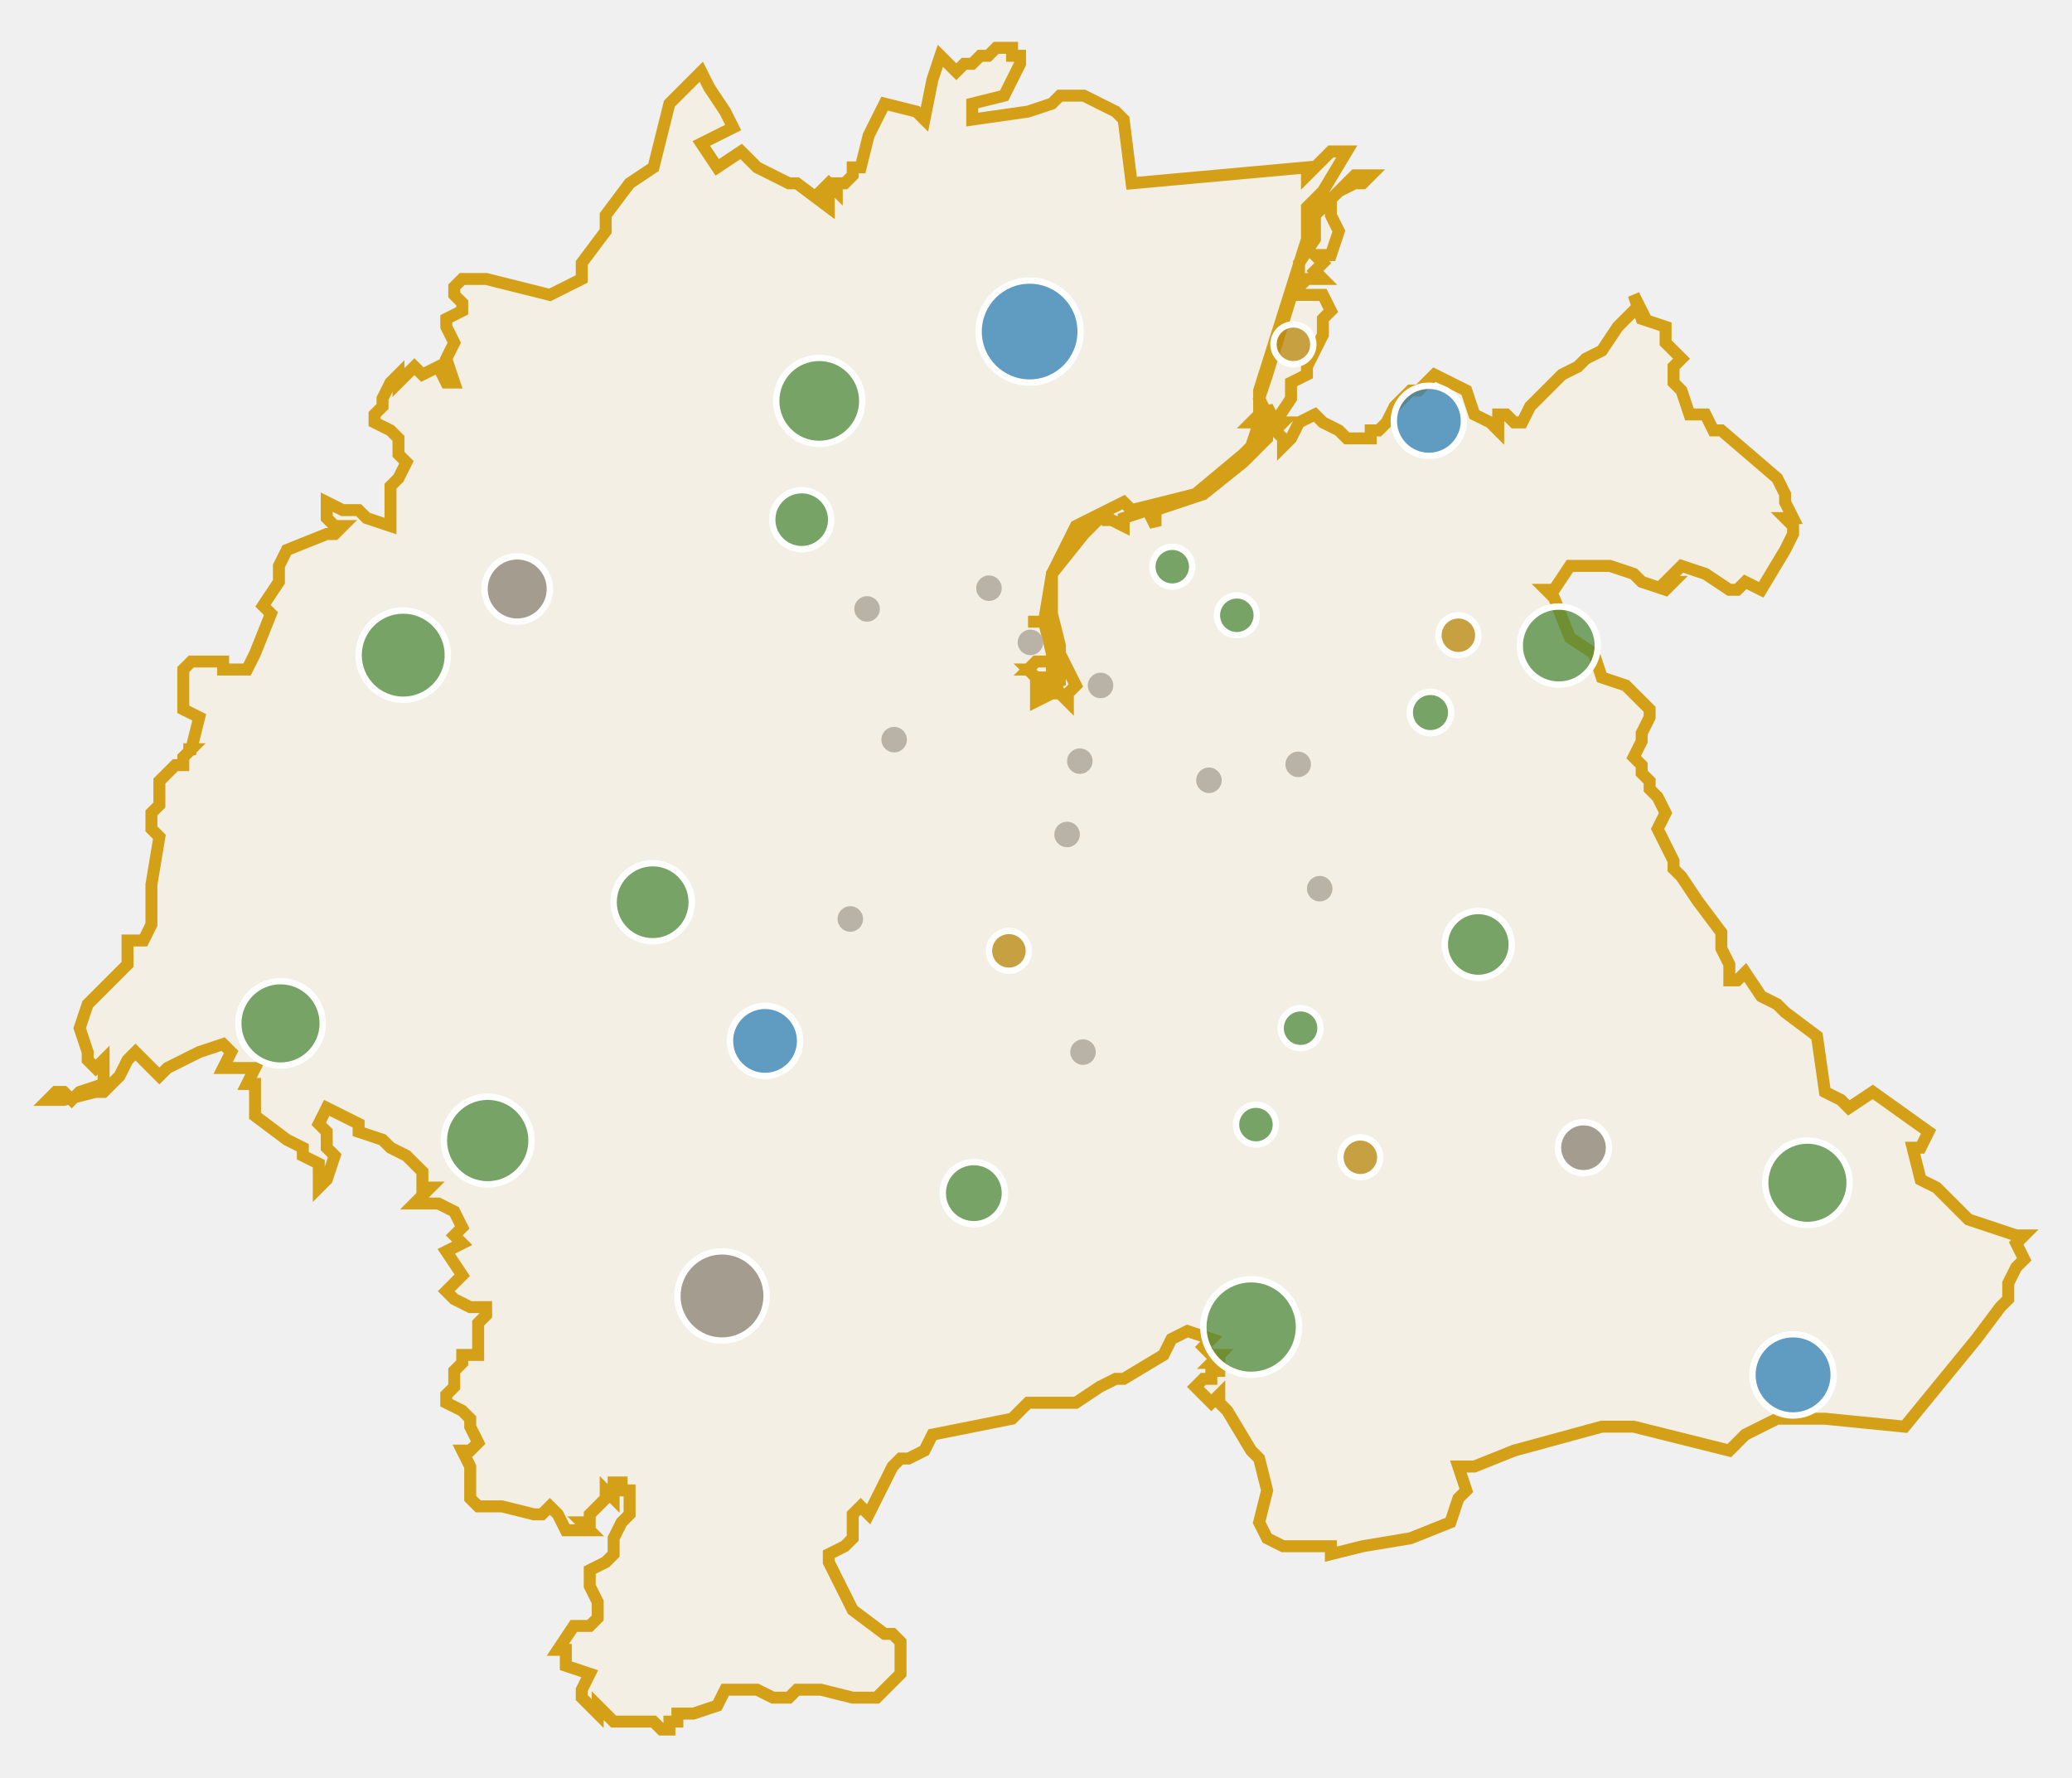
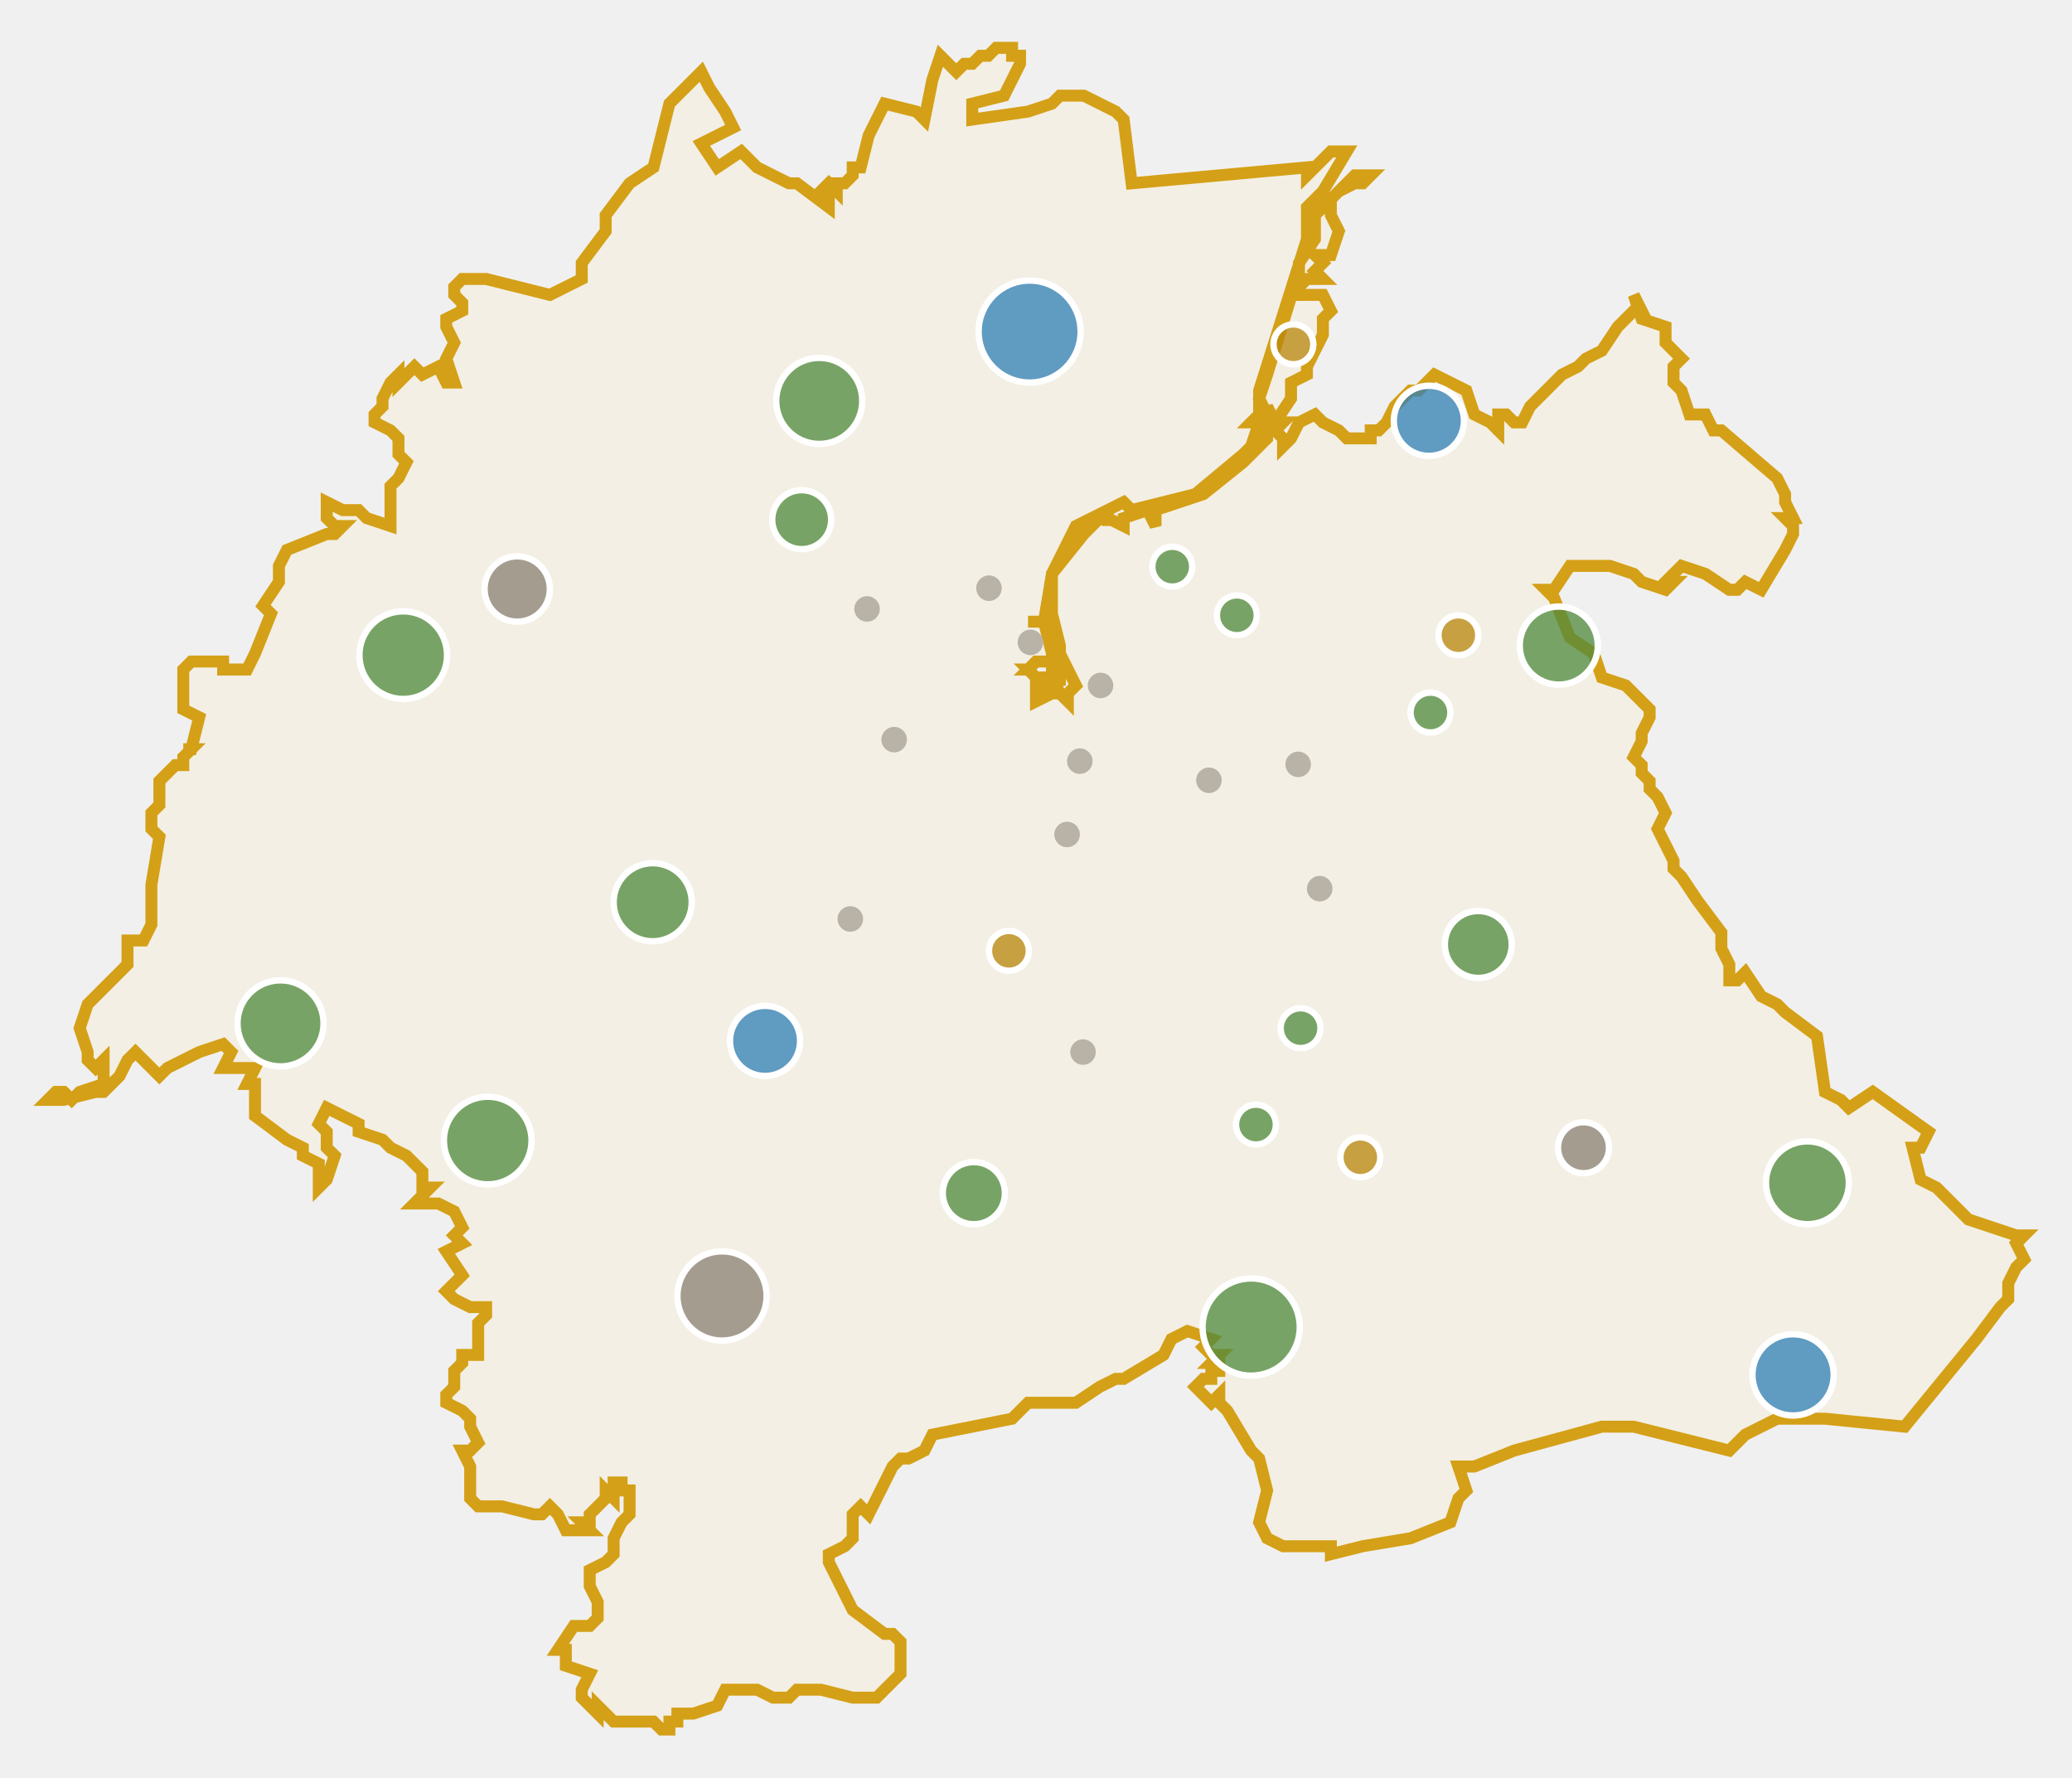
<svg xmlns="http://www.w3.org/2000/svg" viewBox="0 0 260 223" width="260" height="223">
  <path d="M54,149L52,151L55,151L57,152L58,154L57,155L58,156L56,157L58,160L56,162L57,163L59,164L61,164L61,165L60,166L60,170L59,170L58,170L58,171L57,172L57,174L56,175L56,176L58,177L59,178L59,179L60,181L59,182L58,182L59,184L59,188L60,189L61,189L63,189L67,190L68,190L69,189L70,190L71,192L73,192L74,192L73,191L74,191L74,190L75,189L76,188L76,187L77,188L77,187L77,186L78,186L78,187L79,187L79,190L78,191L77,193L77,195L76,196L74,197L74,199L75,201L75,203L74,204L72,204L70,207L71,207L71,209L74,210L73,212L73,213L75,215L75,214L77,216L79,216L82,216L83,217L84,217L84,216L85,216L85,215L86,215L87,215L90,214L91,212L92,212L95,212L97,213L99,213L100,212L103,212L107,213L110,213L112,211L113,210L113,208L113,207L113,206L112,205L111,205L107,202L105,198L104,196L104,195L106,194L107,193L107,192L107,190L108,189L109,190L112,184L113,183L114,183L116,182L117,180L122,179L127,178L129,176L131,176L133,176L135,176L138,174L140,173L141,173L146,170L147,168L149,167L152,168L151,169L152,170L153,170L152,171L153,171L153,172L152,172L152,173L152,172L152,173L151,173L150,174L152,176L153,175L153,176L154,177L157,182L158,183L159,187L158,191L159,193L161,194L164,194L165,194L167,194L167,195L171,194L177,193L182,191L183,188L184,187L183,184L185,184L190,182L201,179L204,179L205,179L209,180L217,182L219,180L223,178L229,178L239,179L248,168L251,164L252,163L252,161L253,159L254,158L253,156L254,155L253,155L247,153L245,151L243,149L241,148L240,144L241,144L242,142L235,137L232,139L231,138L229,137L228,130L224,127L223,126L221,125L219,122L218,123L217,123L217,122L217,121L216,119L216,117L213,113L211,110L210,109L210,108L208,104L209,102L208,100L207,99L207,98L206,97L206,96L205,95L206,93L206,92L207,90L207,89L206,88L205,87L204,86L201,85L200,82L197,80L195,75L194,74L195,74L197,71L202,71L205,72L206,73L209,74L210,73L209,73L211,71L214,72L217,74L218,74L219,73L221,74L224,69L225,67L225,66L224,65L225,65L224,63L224,62L223,60L216,54L215,54L214,52L213,52L212,52L211,49L210,48L210,47L210,46L211,45L210,44L209,43L209,41L206,40L205,37L206,39L205,39L204,40L203,41L201,44L199,45L198,46L196,47L192,51L191,53L190,53L189,52L188,52L188,54L187,53L185,52L184,49L182,48L180,47L179,48L178,49L177,49L176,50L175,51L174,53L173,54L172,54L172,55L170,55L169,55L168,54L166,53L165,52L163,53L162,55L161,56L161,55L160,54L161,53L160,53L162,50L162,48L164,47L164,46L166,42L166,40L167,39L166,37L163,37L163,36L164,35L166,35L165,34L166,33L165,32L166,32L167,32L168,29L167,27L167,25L168,24L170,23L171,23L172,22L171,22L170,22L168,24L165,27L165,30L163,33L163,34L159,47L158,50L159,52L159,51L160,53L159,53L159,54L159,55L156,58L151,62L145,64L145,65L145,66L144,64L141,65L141,66L139,65L139,66L139,65L138,65L136,67L132,72L132,77L133,81L133,82L134,84L135,86L134,87L134,88L134,87L134,88L133,87L132,87L130,88L130,85L129,84L130,84L129,84L130,83L132,83L132,82L131,78L129,78L131,78L132,72L135,66L137,65L139,64L141,63L142,64L150,62L156,57L157,56L158,53L157,53L158,52L158,53L158,49L164,30L164,27L164,26L166,24L169,19L168,19L167,19L164,22L164,21L142,23L141,15L140,14L136,12L133,12L132,13L129,14L122,15L122,13L126,12L128,8L128,7L127,7L127,6L126,6L125,6L124,7L123,7L122,8L121,8L120,9L118,7L117,10L116,15L115,14L111,13L110,15L109,17L108,21L107,21L107,22L106,23L105,23L105,24L104,23L103,24L104,25L104,26L100,23L99,23L95,21L93,19L90,21L88,18L92,16L91,14L89,11L88,9L86,11L84,13L82,21L79,23L76,27L76,29L73,33L73,35L71,36L69,37L65,36L61,35L58,35L57,36L57,37L58,38L58,39L56,40L56,41L57,43L56,45L57,48L56,48L55,46L53,47L52,46L50,48L50,47L49,48L48,50L48,51L47,52L47,53L49,54L50,55L50,57L51,58L50,60L49,61L49,65L49,66L46,65L45,64L43,64L41,63L41,65L42,66L43,66L42,67L41,67L36,69L35,71L35,73L33,76L34,77L32,82L31,84L30,84L29,84L28,84L28,83L27,83L26,83L25,83L24,83L23,84L23,86L23,89L25,90L24,94L23,94L24,94L23,95L23,96L22,96L21,97L20,98L20,101L19,102L19,103L19,104L20,105L19,111L19,113L19,114L19,115L19,116L18,118L16,118L16,121L14,123L13,124L11,126L10,129L11,132L11,133L12,134L13,133L13,134L13,136L10,137L9,138L8,137L7,137L6,138L8,138L12,137L13,137L14,136L15,135L16,133L17,132L19,134L20,135L21,134L23,133L25,132L28,131L29,132L28,134L32,134L31,136L32,136L32,137L32,140L36,143L38,144L38,145L40,146L40,149L41,148L42,145L41,144L41,142L40,141L41,139L45,141L45,142L48,143L49,144L51,145L52,146L53,147L53,149L54,149ZM133,87L132,85L131,85L131,87L133,87ZM133,85L133,83L132,83L132,84L133,86L133,85Z" fill="#f3efe4" stroke="#d4a017" stroke-width="1.5" fill-rule="evenodd" />
  <circle cx="135.5" cy="95.5" r="1.6" fill="#b9b2a6" />
  <circle cx="133.9" cy="104.7" r="1.6" fill="#b9b2a6" />
  <circle cx="112.2" cy="92.8" r="1.6" fill="#b9b2a6" />
  <circle cx="151.7" cy="97.9" r="1.6" fill="#b9b2a6" />
  <circle cx="129.3" cy="80.6" r="1.6" fill="#b9b2a6" />
  <circle cx="138.1" cy="86" r="1.6" fill="#b9b2a6" />
  <circle cx="124.1" cy="73.8" r="1.6" fill="#b9b2a6" />
  <circle cx="108.8" cy="76.4" r="1.6" fill="#b9b2a6" />
  <circle cx="100.6" cy="65.2" r="3.7" fill="#4f8a3c" fill-opacity="0.75" stroke="#fff" stroke-width="0.8" />
  <circle cx="102.8" cy="50.3" r="5.4" fill="#4f8a3c" fill-opacity="0.75" stroke="#fff" stroke-width="0.8" />
  <circle cx="129.2" cy="41.6" r="6.4" fill="#2f7fb5" fill-opacity="0.75" stroke="#fff" stroke-width="0.8" />
  <circle cx="162.3" cy="43.2" r="2.5" fill="#b8860b" fill-opacity="0.75" stroke="#fff" stroke-width="0.8" />
  <circle cx="147.1" cy="71.1" r="2.5" fill="#4f8a3c" fill-opacity="0.75" stroke="#fff" stroke-width="0.8" />
  <circle cx="155.2" cy="77.2" r="2.5" fill="#4f8a3c" fill-opacity="0.75" stroke="#fff" stroke-width="0.8" />
  <circle cx="179.3" cy="52.8" r="4.4" fill="#2f7fb5" fill-opacity="0.75" stroke="#fff" stroke-width="0.8" />
  <circle cx="183" cy="79.7" r="2.5" fill="#b8860b" fill-opacity="0.75" stroke="#fff" stroke-width="0.8" />
-   <circle cx="179.5" cy="89.4" r="2.6" fill="#4f8a3c" fill-opacity="0.75" stroke="#fff" stroke-width="0.8" />
+   <circle cx="179.5" cy="89.4" r="2.5" fill="#4f8a3c" fill-opacity="0.75" stroke="#fff" stroke-width="0.8" />
  <circle cx="195.6" cy="81" r="4.9" fill="#4f8a3c" fill-opacity="0.75" stroke="#fff" stroke-width="0.8" />
  <circle cx="162.9" cy="95.9" r="1.6" fill="#b9b2a6" />
  <circle cx="165.6" cy="111.5" r="1.6" fill="#b9b2a6" />
  <circle cx="170.7" cy="145.2" r="2.5" fill="#b8860b" fill-opacity="0.75" stroke="#fff" stroke-width="0.8" />
  <circle cx="163.2" cy="129" r="2.5" fill="#4f8a3c" fill-opacity="0.75" stroke="#fff" stroke-width="0.8" />
  <circle cx="185.5" cy="118.5" r="4.2" fill="#4f8a3c" fill-opacity="0.75" stroke="#fff" stroke-width="0.8" />
  <circle cx="198.7" cy="144" r="3.2" fill="#8a8073" fill-opacity="0.75" stroke="#fff" stroke-width="0.8" />
-   <circle cx="226.8" cy="148.4" r="5.3" fill="#4f8a3c" fill-opacity="0.75" stroke="#fff" stroke-width="0.8" />
+   <circle cx="226.8" cy="148.4" r="5.2" fill="#4f8a3c" fill-opacity="0.75" stroke="#fff" stroke-width="0.8" />
  <circle cx="225" cy="172.5" r="5.1" fill="#2f7fb5" fill-opacity="0.75" stroke="#fff" stroke-width="0.8" />
-   <circle cx="157" cy="166.5" r="6.0" fill="#4f8a3c" fill-opacity="0.75" stroke="#fff" stroke-width="0.8" />
+   <circle cx="157" cy="166.5" r="6.1" fill="#4f8a3c" fill-opacity="0.75" stroke="#fff" stroke-width="0.8" />
  <circle cx="135.9" cy="132" r="1.6" fill="#b9b2a6" />
  <circle cx="157.6" cy="141.1" r="2.5" fill="#4f8a3c" fill-opacity="0.75" stroke="#fff" stroke-width="0.8" />
  <circle cx="122.2" cy="149.7" r="3.9" fill="#4f8a3c" fill-opacity="0.75" stroke="#fff" stroke-width="0.8" />
  <circle cx="90.6" cy="162.6" r="5.6" fill="#8a8073" fill-opacity="0.75" stroke="#fff" stroke-width="0.8" />
  <circle cx="126.6" cy="119.3" r="2.5" fill="#b8860b" fill-opacity="0.75" stroke="#fff" stroke-width="0.8" />
  <circle cx="96" cy="130.6" r="4.4" fill="#2f7fb5" fill-opacity="0.75" stroke="#fff" stroke-width="0.8" />
  <circle cx="106.7" cy="115.3" r="1.6" fill="#b9b2a6" />
  <circle cx="81.9" cy="113.2" r="4.9" fill="#4f8a3c" fill-opacity="0.75" stroke="#fff" stroke-width="0.8" />
-   <circle cx="35.2" cy="128.4" r="5.3" fill="#4f8a3c" fill-opacity="0.75" stroke="#fff" stroke-width="0.8" />
+   <circle cx="35.2" cy="128.4" r="5.4" fill="#4f8a3c" fill-opacity="0.75" stroke="#fff" stroke-width="0.8" />
  <circle cx="61.2" cy="143.1" r="5.5" fill="#4f8a3c" fill-opacity="0.75" stroke="#fff" stroke-width="0.8" />
-   <circle cx="50.6" cy="82.2" r="5.6" fill="#4f8a3c" fill-opacity="0.75" stroke="#fff" stroke-width="0.8" />
+   <circle cx="50.6" cy="82.2" r="5.5" fill="#4f8a3c" fill-opacity="0.75" stroke="#fff" stroke-width="0.8" />
  <circle cx="64.9" cy="73.9" r="4.1" fill="#8a8073" fill-opacity="0.75" stroke="#fff" stroke-width="0.8" />
</svg>
